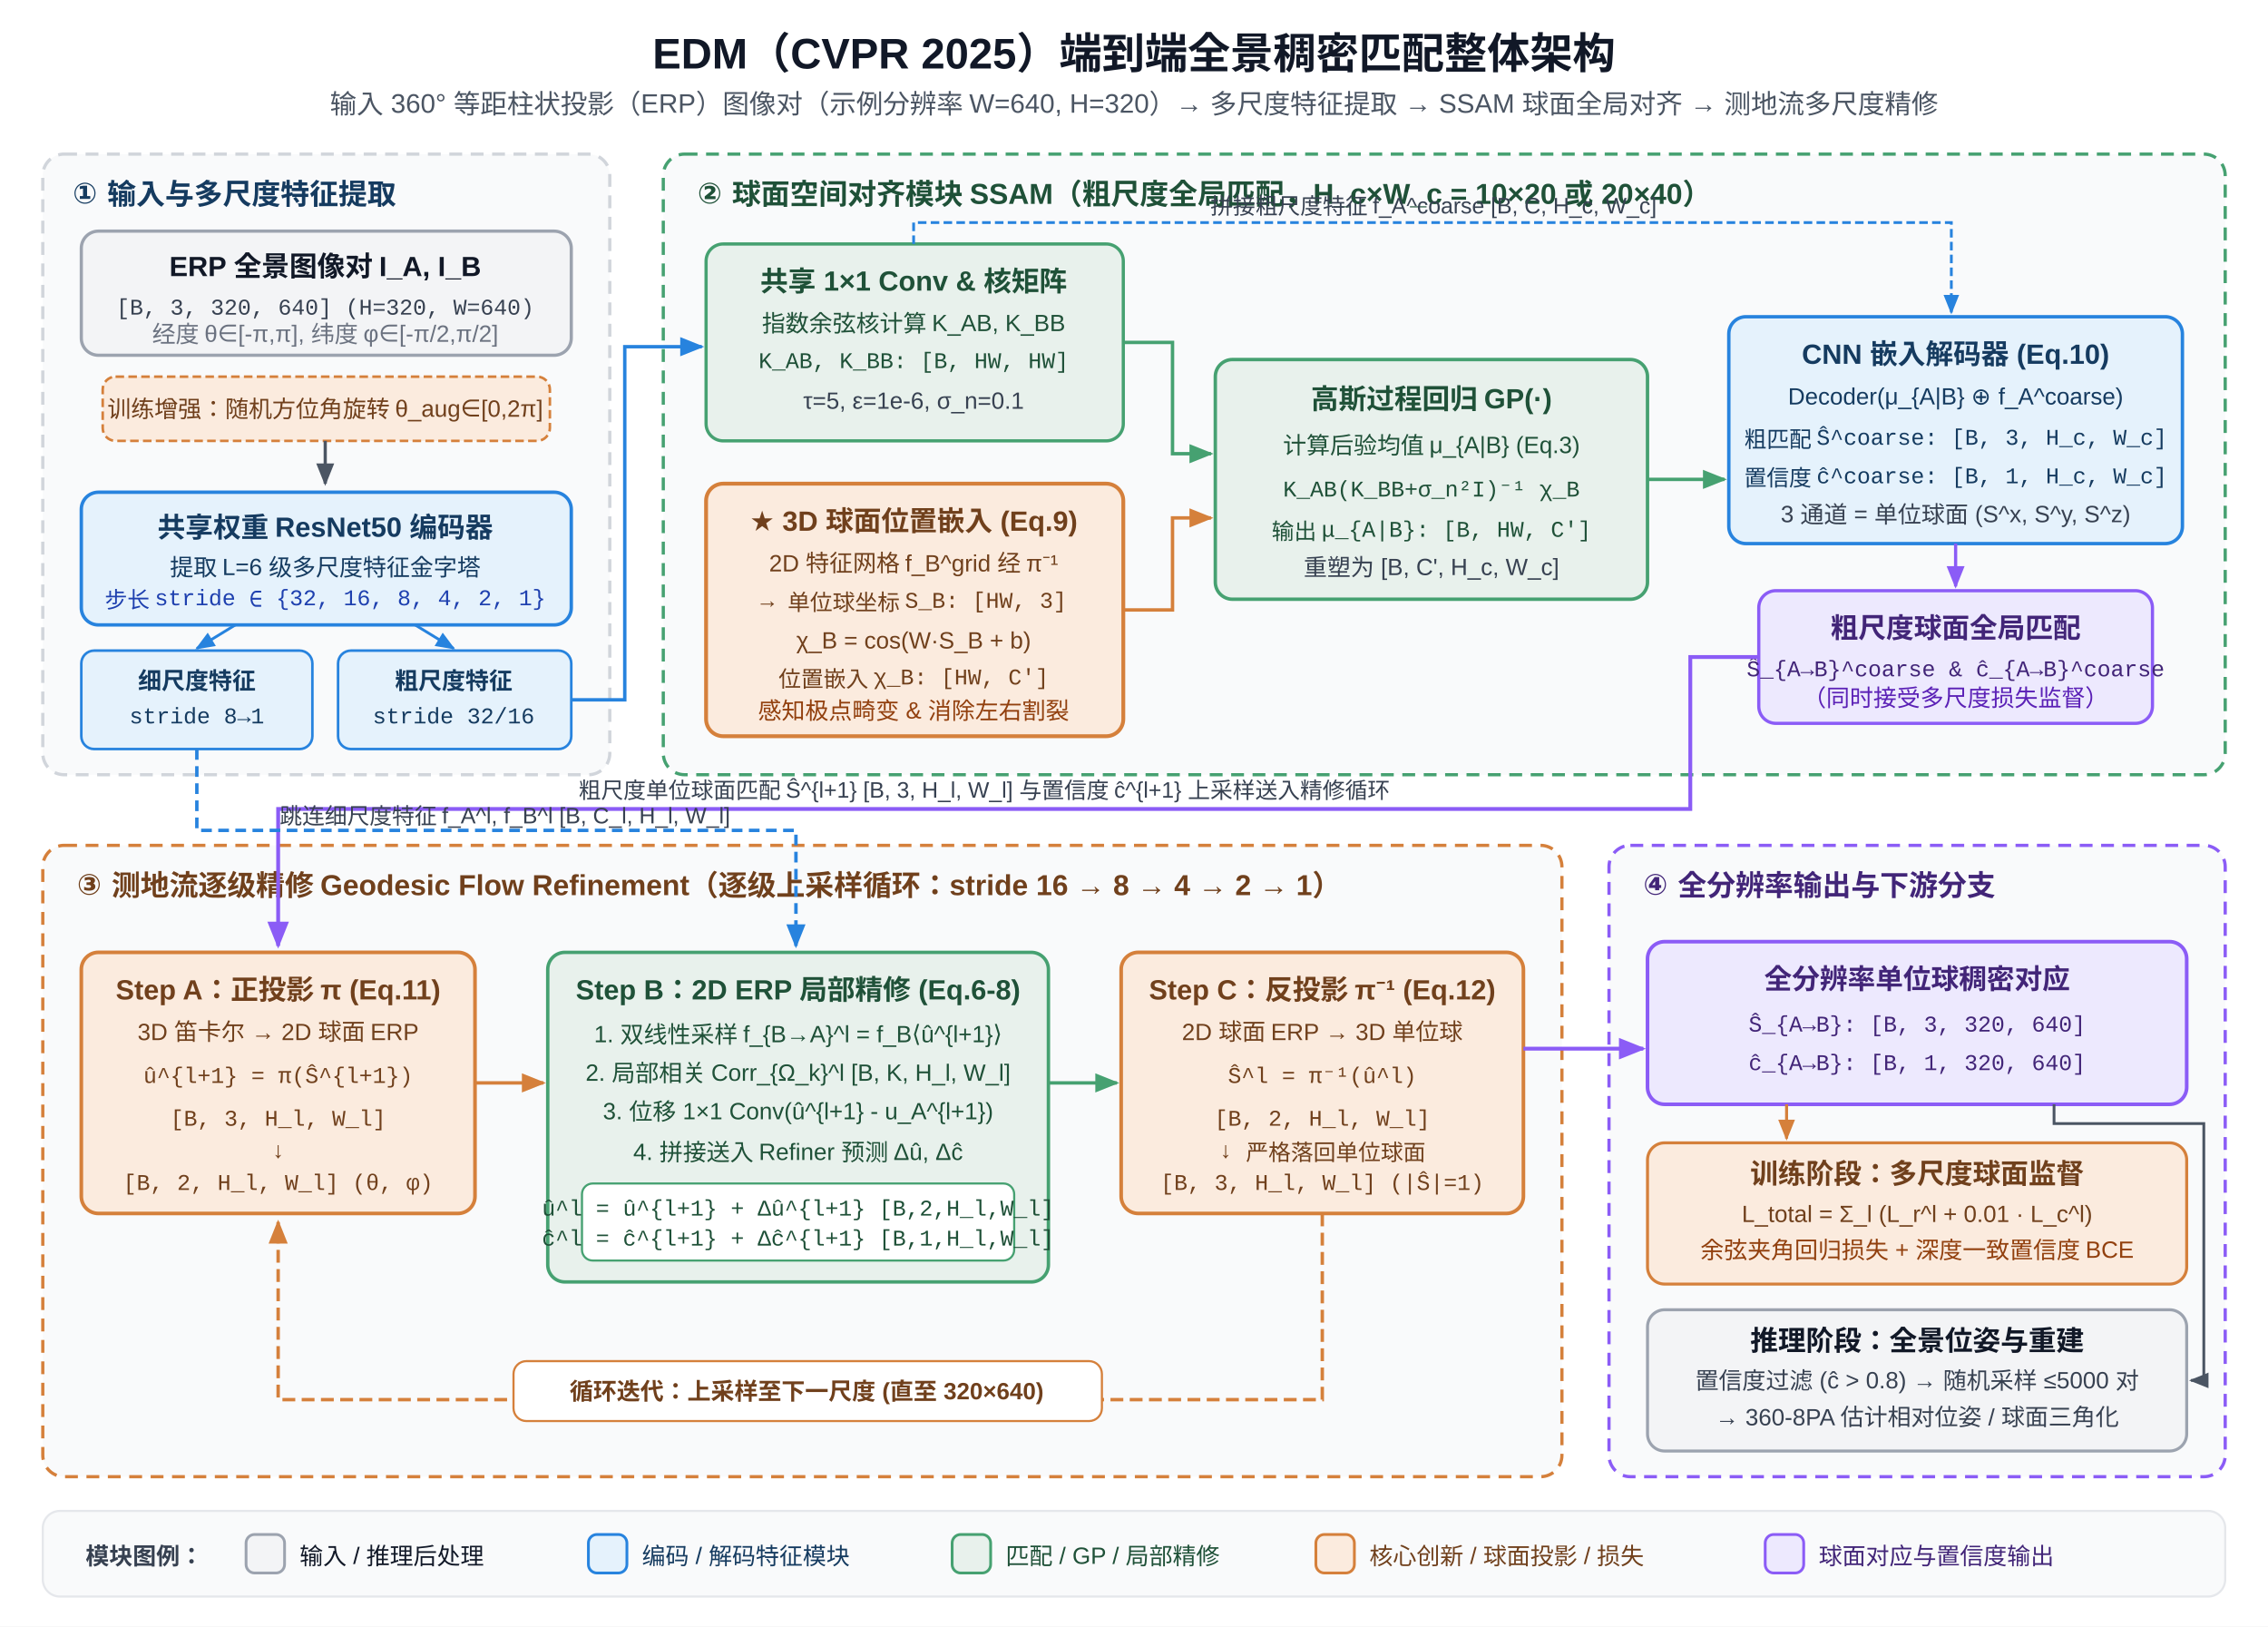
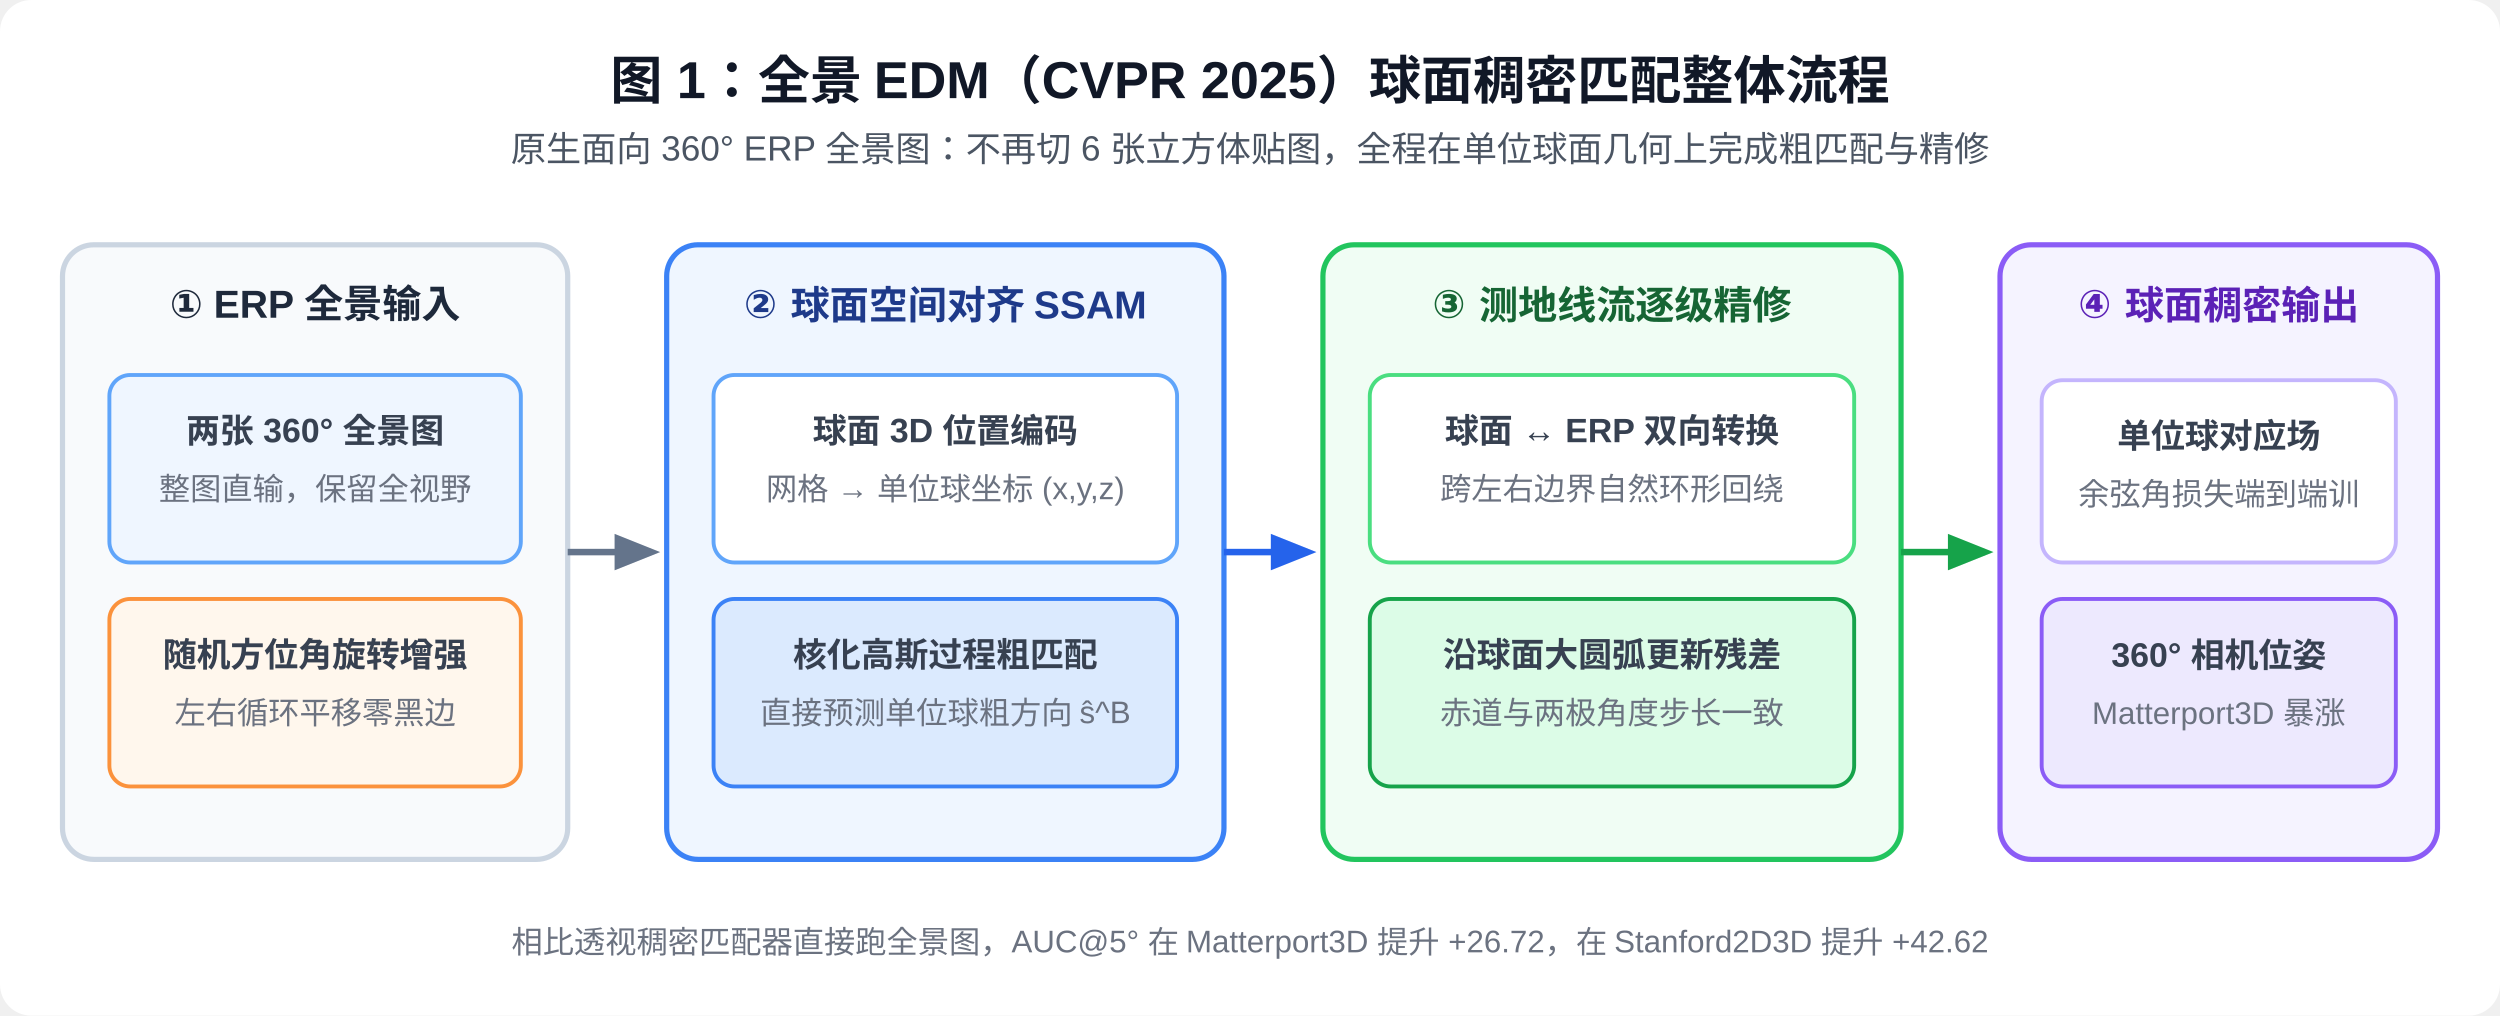
- <svg xmlns="http://www.w3.org/2000/svg" viewBox="0 0 1060 760" width="1060" height="760">
+ <svg xmlns="http://www.w3.org/2000/svg" viewBox="0 0 960 390" width="960" height="390">
  <defs>
-     <marker id="arrow" viewBox="0 0 10 10" refX="9" refY="5" markerWidth="7" markerHeight="7" orient="auto-start-reverse">
-       <path d="M 0 1 L 10 5 L 0 9 z" fill="#4B5563" />
+     <style>
+       text { font-family: "Microsoft YaHei", "PingFang SC", "Noto Sans SC", Arial, sans-serif; }
+       .title { font-size: 20px; font-weight: 700; fill: #111827; }
+       .sub { font-size: 13.5px; fill: #4B5563; }
+       .h { font-size: 15px; font-weight: 700; }
+       .b { font-size: 13px; fill: #374151; }
+       .s { font-size: 12px; fill: #6B7280; }
+       .mono { font-family: Consolas, "Courier New", monospace; font-weight: 700; }
+     </style>
+     <marker id="arr-gray" viewBox="0 0 10 10" refX="8" refY="5" markerWidth="7" markerHeight="7" orient="auto-start-reverse">
+       <path d="M 0 1 L 10 5 L 0 9 z" fill="#64748B" />
    </marker>
-     <marker id="arrow-blue" viewBox="0 0 10 10" refX="9" refY="5" markerWidth="7" markerHeight="7" orient="auto-start-reverse">
-       <path d="M 0 1 L 10 5 L 0 9 z" fill="#2783DE" />
+     <marker id="arr-blue" viewBox="0 0 10 10" refX="8" refY="5" markerWidth="7" markerHeight="7" orient="auto-start-reverse">
+       <path d="M 0 1 L 10 5 L 0 9 z" fill="#2563EB" />
    </marker>
-     <marker id="arrow-green" viewBox="0 0 10 10" refX="9" refY="5" markerWidth="7" markerHeight="7" orient="auto-start-reverse">
-       <path d="M 0 1 L 10 5 L 0 9 z" fill="#46A171" />
+     <marker id="arr-green" viewBox="0 0 10 10" refX="8" refY="5" markerWidth="7" markerHeight="7" orient="auto-start-reverse">
+       <path d="M 0 1 L 10 5 L 0 9 z" fill="#16A34A" />
    </marker>
-     <marker id="arrow-orange" viewBox="0 0 10 10" refX="9" refY="5" markerWidth="7" markerHeight="7" orient="auto-start-reverse">
-       <path d="M 0 1 L 10 5 L 0 9 z" fill="#D5803B" />
+     <marker id="arr-orange" viewBox="0 0 10 10" refX="8" refY="5" markerWidth="7" markerHeight="7" orient="auto-start-reverse">
+       <path d="M 0 1 L 10 5 L 0 9 z" fill="#EA580C" />
    </marker>
-     <marker id="arrow-purple" viewBox="0 0 10 10" refX="9" refY="5" markerWidth="7" markerHeight="7" orient="auto-start-reverse">
-       <path d="M 0 1 L 10 5 L 0 9 z" fill="#8B5CF6" />
+     <marker id="arr-purple" viewBox="0 0 10 10" refX="8" refY="5" markerWidth="7" markerHeight="7" orient="auto-start-reverse">
+       <path d="M 0 1 L 10 5 L 0 9 z" fill="#7C3AED" />
    </marker>
-     <style>
-       text { font-family: "Microsoft YaHei", "PingFang SC", Arial, sans-serif; }
-       .title { font-size: 20px; font-weight: 700; fill: #111827; }
-       .subtitle { font-size: 12.5px; fill: #4B5563; }
-       .stage-title { font-size: 13.5px; font-weight: 700; }
-       .node-title { font-size: 13px; font-weight: 700; }
-       .node-sub { font-size: 11px; }
-       .dim-tag { font-size: 10.5px; font-family: Consolas, "Courier New", monospace; }
-       .edge-label { font-size: 10.5px; fill: #374151; }
-     </style>
  </defs>
-   <rect x="0" y="0" width="1060" height="760" fill="#FFFFFF" />
-   <text x="530" y="32" text-anchor="middle" class="title">EDM（CVPR 2025）端到端全景稠密匹配整体架构</text>
-   <text x="530" y="53" text-anchor="middle" class="subtitle">输入 360° 等距柱状投影（ERP）图像对（示例分辨率 W=640, H=320）→ 多尺度特征提取 → SSAM 球面全局对齐 → 测地流多尺度精修</text>
-   <rect x="20" y="72" width="265" height="290" rx="10" fill="#F9FAFB" stroke="#D1D5DB" stroke-width="1.5" stroke-dasharray="6,4" />
-   <text x="34" y="95" class="stage-title" fill="#153B60">① 输入与多尺度特征提取</text>
-   <rect x="38" y="108" width="229" height="58" rx="8" fill="#F3F4F6" stroke="#9CA3AF" stroke-width="1.5" />
-   <text x="152" y="129" text-anchor="middle" class="node-title" fill="#111827">ERP 全景图像对 I_A, I_B</text>
-   <text x="152" y="147" text-anchor="middle" class="dim-tag" fill="#374151">[B, 3, 320, 640]  (H=320, W=640)</text>
-   <text x="152" y="160" text-anchor="middle" class="node-sub" fill="#6B7280">经度 θ∈[-π,π], 纬度 φ∈[-π/2,π/2]</text>
-   <rect x="48" y="176" width="209" height="30" rx="6" fill="#FBEBDE" stroke="#D5803B" stroke-width="1.2" stroke-dasharray="4,2" />
-   <text x="152" y="195" text-anchor="middle" class="node-sub" fill="#70401C">训练增强：随机方位角旋转 θ_aug∈[0,2π]</text>
-   <line x1="152" y1="206" x2="152" y2="226" stroke="#4B5563" stroke-width="1.5" marker-end="url(#arrow)" />
-   <rect x="38" y="230" width="229" height="62" rx="8" fill="#E5F2FC" stroke="#2783DE" stroke-width="1.6" />
-   <text x="152" y="251" text-anchor="middle" class="node-title" fill="#153B60">共享权重 ResNet50 编码器</text>
-   <text x="152" y="269" text-anchor="middle" class="node-sub" fill="#153B60">提取 L=6 级多尺度特征金字塔</text>
-   <text x="152" y="284" text-anchor="middle" class="dim-tag" fill="#1E40AF">步长 stride ∈ {32, 16, 8, 4, 2, 1}</text>
-   <rect x="38" y="304" width="108" height="46" rx="6" fill="#E5F2FC" stroke="#2783DE" stroke-width="1.2" />
-   <text x="92" y="322" text-anchor="middle" class="node-sub" font-weight="700" fill="#153B60">细尺度特征</text>
-   <text x="92" y="338" text-anchor="middle" class="dim-tag" fill="#153B60">stride 8→1</text>
-   <rect x="158" y="304" width="109" height="46" rx="6" fill="#E5F2FC" stroke="#2783DE" stroke-width="1.2" />
-   <text x="212" y="322" text-anchor="middle" class="node-sub" font-weight="700" fill="#153B60">粗尺度特征</text>
-   <text x="212" y="338" text-anchor="middle" class="dim-tag" fill="#153B60">stride 32/16</text>
-   <line x1="110" y1="292" x2="92" y2="303" stroke="#2783DE" stroke-width="1.3" marker-end="url(#arrow-blue)" />
-   <line x1="194" y1="292" x2="212" y2="303" stroke="#2783DE" stroke-width="1.3" marker-end="url(#arrow-blue)" />
-   <rect x="310" y="72" width="730" height="290" rx="10" fill="#F9FAFB" stroke="#46A171" stroke-width="1.5" stroke-dasharray="6,4" />
-   <text x="326" y="95" class="stage-title" fill="#1F5138">② 球面空间对齐模块 SSAM（粗尺度全局匹配，H_c×W_c = 10×20 或 20×40）</text>
-   <path d="M 267 327 L 292 327 L 292 162 L 328 162" fill="none" stroke="#2783DE" stroke-width="1.6" marker-end="url(#arrow-blue)" />
-   <rect x="330" y="114" width="195" height="92" rx="8" fill="#E8F1EC" stroke="#46A171" stroke-width="1.5" />
-   <text x="427" y="136" text-anchor="middle" class="node-title" fill="#1F5138">共享 1×1 Conv &amp; 核矩阵</text>
-   <text x="427" y="155" text-anchor="middle" class="node-sub" fill="#1F5138">指数余弦核计算 K_AB, K_BB</text>
-   <text x="427" y="172" text-anchor="middle" class="dim-tag" fill="#1F5138">K_AB, K_BB: [B, HW, HW]</text>
-   <text x="427" y="191" text-anchor="middle" class="node-sub" fill="#374151">τ=5, ε=1e-6, σ_n=0.1</text>
-   <rect x="330" y="226" width="195" height="118" rx="8" fill="#FBEBDE" stroke="#D5803B" stroke-width="1.8" />
-   <text x="427" y="248" text-anchor="middle" class="node-title" fill="#70401C">★ 3D 球面位置嵌入 (Eq.9)</text>
-   <text x="427" y="267" text-anchor="middle" class="node-sub" fill="#70401C">2D 特征网格 f_B^grid 经 π⁻¹</text>
-   <text x="427" y="284" text-anchor="middle" class="dim-tag" fill="#70401C">→ 单位球坐标 S_B: [HW, 3]</text>
-   <text x="427" y="303" text-anchor="middle" class="node-sub" fill="#70401C">χ_B = cos(W·S_B + b)</text>
-   <text x="427" y="321" text-anchor="middle" class="dim-tag" fill="#70401C">位置嵌入 χ_B: [HW, C']</text>
-   <text x="427" y="336" text-anchor="middle" class="node-sub" fill="#92400E">感知极点畸变 &amp; 消除左右割裂</text>
-   <path d="M 525 160 L 548 160 L 548 212 L 566 212" fill="none" stroke="#46A171" stroke-width="1.6" marker-end="url(#arrow-green)" />
-   <path d="M 525 285 L 548 285 L 548 242 L 566 242" fill="none" stroke="#D5803B" stroke-width="1.6" marker-end="url(#arrow-orange)" />
-   <rect x="568" y="168" width="202" height="112" rx="8" fill="#E8F1EC" stroke="#46A171" stroke-width="1.6" />
-   <text x="669" y="191" text-anchor="middle" class="node-title" fill="#1F5138">高斯过程回归 GP(·)</text>
-   <text x="669" y="212" text-anchor="middle" class="node-sub" fill="#1F5138">计算后验均值 μ_{A|B} (Eq.3)</text>
-   <text x="669" y="232" text-anchor="middle" class="dim-tag" fill="#1F5138">K_AB(K_BB+σ_n²I)⁻¹ χ_B</text>
-   <text x="669" y="252" text-anchor="middle" class="dim-tag" fill="#1F5138">输出 μ_{A|B}: [B, HW, C']</text>
-   <text x="669" y="269" text-anchor="middle" class="node-sub" fill="#374151">重塑为 [B, C', H_c, W_c]</text>
-   <line x1="770" y1="224" x2="806" y2="224" stroke="#46A171" stroke-width="1.6" marker-end="url(#arrow-green)" />
-   <path d="M 427 114 L 427 104 L 912 104 L 912 146" fill="none" stroke="#2783DE" stroke-width="1.3" stroke-dasharray="4,2" marker-end="url(#arrow-blue)" />
-   <text x="670" y="100" text-anchor="middle" class="edge-label" fill="#153B60">拼接粗尺度特征 f_A^coarse [B, C, H_c, W_c]</text>
-   <rect x="808" y="148" width="212" height="106" rx="8" fill="#E5F2FC" stroke="#2783DE" stroke-width="1.6" />
-   <text x="914" y="170" text-anchor="middle" class="node-title" fill="#153B60">CNN 嵌入解码器 (Eq.10)</text>
-   <text x="914" y="189" text-anchor="middle" class="node-sub" fill="#153B60">Decoder(μ_{A|B} ⊕ f_A^coarse)</text>
-   <text x="914" y="209" text-anchor="middle" class="dim-tag" fill="#153B60">粗匹配 Ŝ^coarse: [B, 3, H_c, W_c]</text>
-   <text x="914" y="227" text-anchor="middle" class="dim-tag" fill="#153B60">置信度 ĉ^coarse: [B, 1, H_c, W_c]</text>
-   <text x="914" y="244" text-anchor="middle" class="node-sub" fill="#374151">3 通道 = 单位球面 (S^x, S^y, S^z)</text>
-   <rect x="822" y="276" width="184" height="62" rx="8" fill="#EDE9FE" stroke="#8B5CF6" stroke-width="1.5" />
-   <text x="914" y="298" text-anchor="middle" class="node-title" fill="#422578">粗尺度球面全局匹配</text>
-   <text x="914" y="316" text-anchor="middle" class="dim-tag" fill="#422578">Ŝ_{A→B}^coarse &amp; ĉ_{A→B}^coarse</text>
-   <text x="914" y="330" text-anchor="middle" class="node-sub" fill="#5B21B6">（同时接受多尺度损失监督）</text>
-   <line x1="914" y1="254" x2="914" y2="274" stroke="#8B5CF6" stroke-width="1.5" marker-end="url(#arrow-purple)" />
-   <rect x="20" y="395" width="710" height="295" rx="10" fill="#F9FAFB" stroke="#D5803B" stroke-width="1.5" stroke-dasharray="6,4" />
-   <text x="36" y="418" class="stage-title" fill="#70401C">③ 测地流逐级精修 Geodesic Flow Refinement（逐级上采样循环：stride 16 → 8 → 4 → 2 → 1）</text>
-   <path d="M 822 307 L 790 307 L 790 378 L 130 378 L 130 442" fill="none" stroke="#8B5CF6" stroke-width="1.8" marker-end="url(#arrow-purple)" />
-   <text x="460" y="373" text-anchor="middle" class="edge-label" fill="#422578">粗尺度单位球面匹配 Ŝ^{l+1} [B, 3, H_l, W_l] 与置信度 ĉ^{l+1} 上采样送入精修循环</text>
-   <path d="M 92 350 L 92 388 L 372 388 L 372 442" fill="none" stroke="#2783DE" stroke-width="1.6" stroke-dasharray="5,3" marker-end="url(#arrow-blue)" />
-   <text x="236" y="385" text-anchor="middle" class="edge-label" fill="#153B60">跳连细尺度特征 f_A^l, f_B^l [B, C_l, H_l, W_l]</text>
-   <rect x="38" y="445" width="184" height="122" rx="8" fill="#FBEBDE" stroke="#D5803B" stroke-width="1.7" />
-   <text x="130" y="467" text-anchor="middle" class="node-title" fill="#70401C">Step A：正投影 π (Eq.11)</text>
-   <text x="130" y="486" text-anchor="middle" class="node-sub" fill="#70401C">3D 笛卡尔 → 2D 球面 ERP</text>
-   <text x="130" y="506" text-anchor="middle" class="dim-tag" fill="#70401C">û^{l+1} = π(Ŝ^{l+1})</text>
-   <text x="130" y="526" text-anchor="middle" class="dim-tag" fill="#70401C">[B, 3, H_l, W_l]</text>
-   <text x="130" y="541" text-anchor="middle" class="dim-tag" fill="#70401C">↓</text>
-   <text x="130" y="556" text-anchor="middle" class="dim-tag" fill="#70401C">[B, 2, H_l, W_l] (θ, φ)</text>
-   <line x1="222" y1="506" x2="254" y2="506" stroke="#D5803B" stroke-width="1.6" marker-end="url(#arrow-orange)" />
-   <rect x="256" y="445" width="234" height="154" rx="8" fill="#E8F1EC" stroke="#46A171" stroke-width="1.6" />
-   <text x="373" y="467" text-anchor="middle" class="node-title" fill="#1F5138">Step B：2D ERP 局部精修 (Eq.6-8)</text>
-   <text x="373" y="487" text-anchor="middle" class="node-sub" fill="#1F5138">1. 双线性采样 f_{B→A}^l = f_B⟨û^{l+1}⟩</text>
-   <text x="373" y="505" text-anchor="middle" class="node-sub" fill="#1F5138">2. 局部相关 Corr_{Ω_k}^l [B, K, H_l, W_l]</text>
-   <text x="373" y="523" text-anchor="middle" class="node-sub" fill="#1F5138">3. 位移 1×1 Conv(û^{l+1} - u_A^{l+1})</text>
-   <text x="373" y="542" text-anchor="middle" class="node-sub" fill="#1F5138">4. 拼接送入 Refiner 预测 Δû, Δĉ</text>
-   <rect x="272" y="553" width="202" height="36" rx="5" fill="#FFFFFF" stroke="#46A171" stroke-width="1" />
-   <text x="373" y="568" text-anchor="middle" class="dim-tag" fill="#1F5138">û^l = û^{l+1} + Δû^{l+1}  [B,2,H_l,W_l]</text>
-   <text x="373" y="582" text-anchor="middle" class="dim-tag" fill="#1F5138">ĉ^l = ĉ^{l+1} + Δĉ^{l+1}  [B,1,H_l,W_l]</text>
-   <line x1="490" y1="506" x2="522" y2="506" stroke="#46A171" stroke-width="1.6" marker-end="url(#arrow-green)" />
-   <rect x="524" y="445" width="188" height="122" rx="8" fill="#FBEBDE" stroke="#D5803B" stroke-width="1.7" />
-   <text x="618" y="467" text-anchor="middle" class="node-title" fill="#70401C">Step C：反投影 π⁻¹ (Eq.12)</text>
-   <text x="618" y="486" text-anchor="middle" class="node-sub" fill="#70401C">2D 球面 ERP → 3D 单位球</text>
-   <text x="618" y="506" text-anchor="middle" class="dim-tag" fill="#70401C">Ŝ^l = π⁻¹(û^l)</text>
-   <text x="618" y="526" text-anchor="middle" class="dim-tag" fill="#70401C">[B, 2, H_l, W_l]</text>
-   <text x="618" y="541" text-anchor="middle" class="dim-tag" fill="#70401C">↓  严格落回单位球面</text>
-   <text x="618" y="556" text-anchor="middle" class="dim-tag" fill="#70401C">[B, 3, H_l, W_l] (|Ŝ|=1)</text>
-   <path d="M 618 567 L 618 654 L 130 654 L 130 571" fill="none" stroke="#D5803B" stroke-width="1.6" stroke-dasharray="6,3" marker-end="url(#arrow-orange)" />
-   <rect x="240" y="636" width="275" height="28" rx="6" fill="#FFFFFF" stroke="#D5803B" stroke-width="1" />
-   <text x="377" y="654" text-anchor="middle" class="node-sub" font-weight="700" fill="#70401C">循环迭代：上采样至下一尺度 (直至 320×640)</text>
-   <rect x="752" y="395" width="288" height="295" rx="10" fill="#F9FAFB" stroke="#8B5CF6" stroke-width="1.5" stroke-dasharray="6,4" />
-   <text x="768" y="418" class="stage-title" fill="#422578">④ 全分辨率输出与下游分支</text>
-   <line x1="712" y1="490" x2="768" y2="490" stroke="#8B5CF6" stroke-width="1.8" marker-end="url(#arrow-purple)" />
-   <rect x="770" y="440" width="252" height="76" rx="8" fill="#EDE9FE" stroke="#8B5CF6" stroke-width="1.7" />
-   <text x="896" y="462" text-anchor="middle" class="node-title" fill="#422578">全分辨率单位球稠密对应</text>
-   <text x="896" y="482" text-anchor="middle" class="dim-tag" fill="#422578">Ŝ_{A→B}: [B, 3, 320, 640]</text>
-   <text x="896" y="500" text-anchor="middle" class="dim-tag" fill="#422578">ĉ_{A→B}: [B, 1, 320, 640]</text>
-   <rect x="770" y="534" width="252" height="66" rx="8" fill="#FBEBDE" stroke="#D5803B" stroke-width="1.4" />
-   <text x="896" y="553" text-anchor="middle" class="node-title" fill="#70401C">训练阶段：多尺度球面监督</text>
-   <text x="896" y="571" text-anchor="middle" class="node-sub" fill="#70401C">L_total = Σ_l (L_r^l + 0.01 · L_c^l)</text>
-   <text x="896" y="588" text-anchor="middle" class="node-sub" fill="#92400E">余弦夹角回归损失 + 深度一致置信度 BCE</text>
-   <rect x="770" y="612" width="252" height="66" rx="8" fill="#F3F4F6" stroke="#9CA3AF" stroke-width="1.4" />
-   <text x="896" y="631" text-anchor="middle" class="node-title" fill="#111827">推理阶段：全景位姿与重建</text>
-   <text x="896" y="649" text-anchor="middle" class="node-sub" fill="#374151">置信度过滤 (ĉ &gt; 0.8) → 随机采样 ≤5000 对</text>
-   <text x="896" y="666" text-anchor="middle" class="node-sub" fill="#374151">→ 360-8PA 估计相对位姿 / 球面三角化</text>
-   <line x1="835" y1="516" x2="835" y2="532" stroke="#D5803B" stroke-width="1.4" marker-end="url(#arrow-orange)" />
-   <path d="M 960 516 L 960 525 L 1030 525 L 1030 645 L 1024 645" fill="none" stroke="#4B5563" stroke-width="1.3" marker-end="url(#arrow)" />
-   <rect x="20" y="706" width="1020" height="40" rx="8" fill="#F9FAFB" stroke="#E5E7EB" stroke-width="1" />
-   <text x="40" y="731" class="node-sub" font-weight="700" fill="#374151">模块图例：</text>
-   <rect x="115" y="717" width="18" height="18" rx="4" fill="#F3F4F6" stroke="#9CA3AF" stroke-width="1.3" />
-   <text x="140" y="731" class="node-sub" fill="#111827">输入 / 推理后处理</text>
-   <rect x="275" y="717" width="18" height="18" rx="4" fill="#E5F2FC" stroke="#2783DE" stroke-width="1.3" />
-   <text x="300" y="731" class="node-sub" fill="#153B60">编码 / 解码特征模块</text>
-   <rect x="445" y="717" width="18" height="18" rx="4" fill="#E8F1EC" stroke="#46A171" stroke-width="1.3" />
-   <text x="470" y="731" class="node-sub" fill="#1F5138">匹配 / GP / 局部精修</text>
-   <rect x="615" y="717" width="18" height="18" rx="4" fill="#FBEBDE" stroke="#D5803B" stroke-width="1.3" />
-   <text x="640" y="731" class="node-sub" fill="#70401C">核心创新 / 球面投影 / 损失</text>
-   <rect x="825" y="717" width="18" height="18" rx="4" fill="#EDE9FE" stroke="#8B5CF6" stroke-width="1.3" />
-   <text x="850" y="731" class="node-sub" fill="#422578">球面对应与置信度输出</text>
+   <rect width="960" height="390" fill="#FFFFFF" rx="12" />
+   <text x="480" y="38" text-anchor="middle" class="title">图 1：全景 EDM（CVPR 2025）球面稠密匹配整体流程</text>
+   <text x="480" y="62" text-anchor="middle" class="sub">原生面向 360° ERP 全景图：不再切 6 张立方体贴图，全程在单位球面几何上完成粗匹配与精修</text>
+   <rect x="24" y="94" width="194" height="236" rx="12" fill="#F8FAFC" stroke="#CBD5E1" stroke-width="2" />
+   <text x="121" y="122" text-anchor="middle" class="h" fill="#1E293B">① ERP 全景输入</text>
+   <rect x="42" y="144" width="158" height="72" rx="8" fill="#EFF6FF" stroke="#60A5FA" stroke-width="1.5" />
+   <text x="121" y="170" text-anchor="middle" class="b" fill="#1D4ED8" font-weight="700">两张 360° 全景图</text>
+   <text x="121" y="192" text-anchor="middle" class="s">整图直输，保留全视野</text>
+   <rect x="42" y="230" width="158" height="72" rx="8" fill="#FFF7ED" stroke="#FB923C" stroke-width="1.5" />
+   <text x="121" y="256" text-anchor="middle" class="b" fill="#C2410C" font-weight="700">随机方位角旋转增强</text>
+   <text x="121" y="278" text-anchor="middle" class="s">左右循环平移零黑边</text>
+   <line x1="218" y1="212" x2="250" y2="212" stroke="#64748B" stroke-width="2.5" marker-end="url(#arr-gray)" />
+   <rect x="256" y="94" width="214" height="236" rx="12" fill="#EFF6FF" stroke="#3B82F6" stroke-width="2" />
+   <text x="363" y="122" text-anchor="middle" class="h" fill="#1E3A8A">② 球面空间对齐 SSAM</text>
+   <rect x="274" y="144" width="178" height="72" rx="8" fill="#FFFFFF" stroke="#60A5FA" stroke-width="1.5" />
+   <text x="363" y="170" text-anchor="middle" class="b" fill="#1D4ED8" font-weight="700">球面 3D 位置编码</text>
+   <text x="363" y="192" text-anchor="middle" class="s">网格 → 单位球坐标 (x,y,z)</text>
+   <rect x="274" y="230" width="178" height="72" rx="8" fill="#DBEAFE" stroke="#3B82F6" stroke-width="1.5" />
+   <text x="363" y="256" text-anchor="middle" class="b" fill="#1E40AF" font-weight="700">核化高斯过程粗匹配</text>
+   <text x="363" y="278" text-anchor="middle" class="s">直接预测单位球粗方向 ŝ^B</text>
+   <line x1="470" y1="212" x2="502" y2="212" stroke="#2563EB" stroke-width="2.5" marker-end="url(#arr-blue)" />
+   <rect x="508" y="94" width="222" height="236" rx="12" fill="#F0FDF4" stroke="#22C55E" stroke-width="2" />
+   <text x="619" y="122" text-anchor="middle" class="h" fill="#166534">③ 测地线流逐级精修</text>
+   <rect x="526" y="144" width="186" height="72" rx="8" fill="#FFFFFF" stroke="#4ADE80" stroke-width="1.5" />
+   <text x="619" y="170" text-anchor="middle" class="b" fill="#15803D" font-weight="700">球面 ↔ ERP 双向转换</text>
+   <text x="619" y="192" text-anchor="middle" class="s">跨左右边界自然环形回绕</text>
+   <rect x="526" y="230" width="186" height="72" rx="8" fill="#DCFCE7" stroke="#16A34A" stroke-width="1.5" />
+   <text x="619" y="256" text-anchor="middle" class="b" fill="#14532D" font-weight="700">沿球面大圆弧更新残差</text>
+   <text x="619" y="278" text-anchor="middle" class="s">赤道与两极角度步长一致</text>
+   <line x1="730" y1="212" x2="762" y2="212" stroke="#16A34A" stroke-width="2.5" marker-end="url(#arr-green)" />
+   <rect x="768" y="94" width="168" height="236" rx="12" fill="#F5F3FF" stroke="#8B5CF6" stroke-width="2" />
+   <text x="852" y="122" text-anchor="middle" class="h" fill="#5B21B6">④ 球面稠密输出</text>
+   <rect x="784" y="146" width="136" height="70" rx="8" fill="#FFFFFF" stroke="#C4B5FD" stroke-width="1.5" />
+   <text x="852" y="172" text-anchor="middle" class="b" fill="#6D28D9" font-weight="700">单位球对应场</text>
+   <text x="852" y="194" text-anchor="middle" class="s">余弦角损失端到端训</text>
+   <rect x="784" y="230" width="136" height="72" rx="8" fill="#EDE9FE" stroke="#8B5CF6" stroke-width="1.5" />
+   <text x="852" y="256" text-anchor="middle" class="b" fill="#5B21B6" font-weight="700">360° 相机位姿</text>
+   <text x="852" y="278" text-anchor="middle" class="s">Matterport3D 暴涨</text>
+   <text x="480" y="366" text-anchor="middle" class="s">相比透视稠密匹配器直接跑全景图，AUC@5° 在 Matterport3D 提升 +26.72，在 Stanford2D3D 提升 +42.62</text>
</svg>
